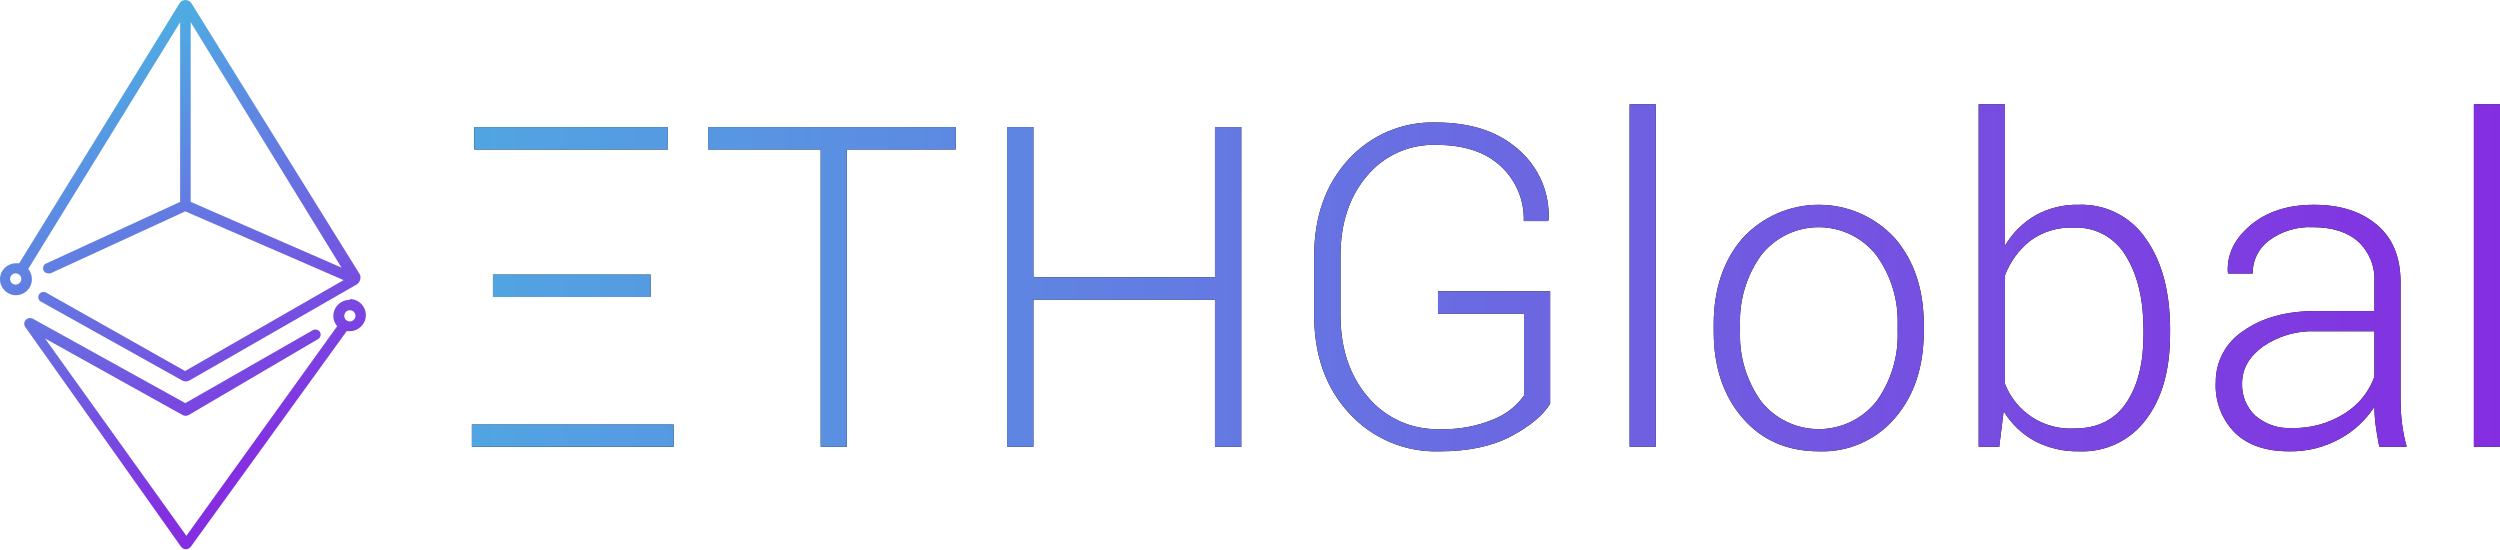
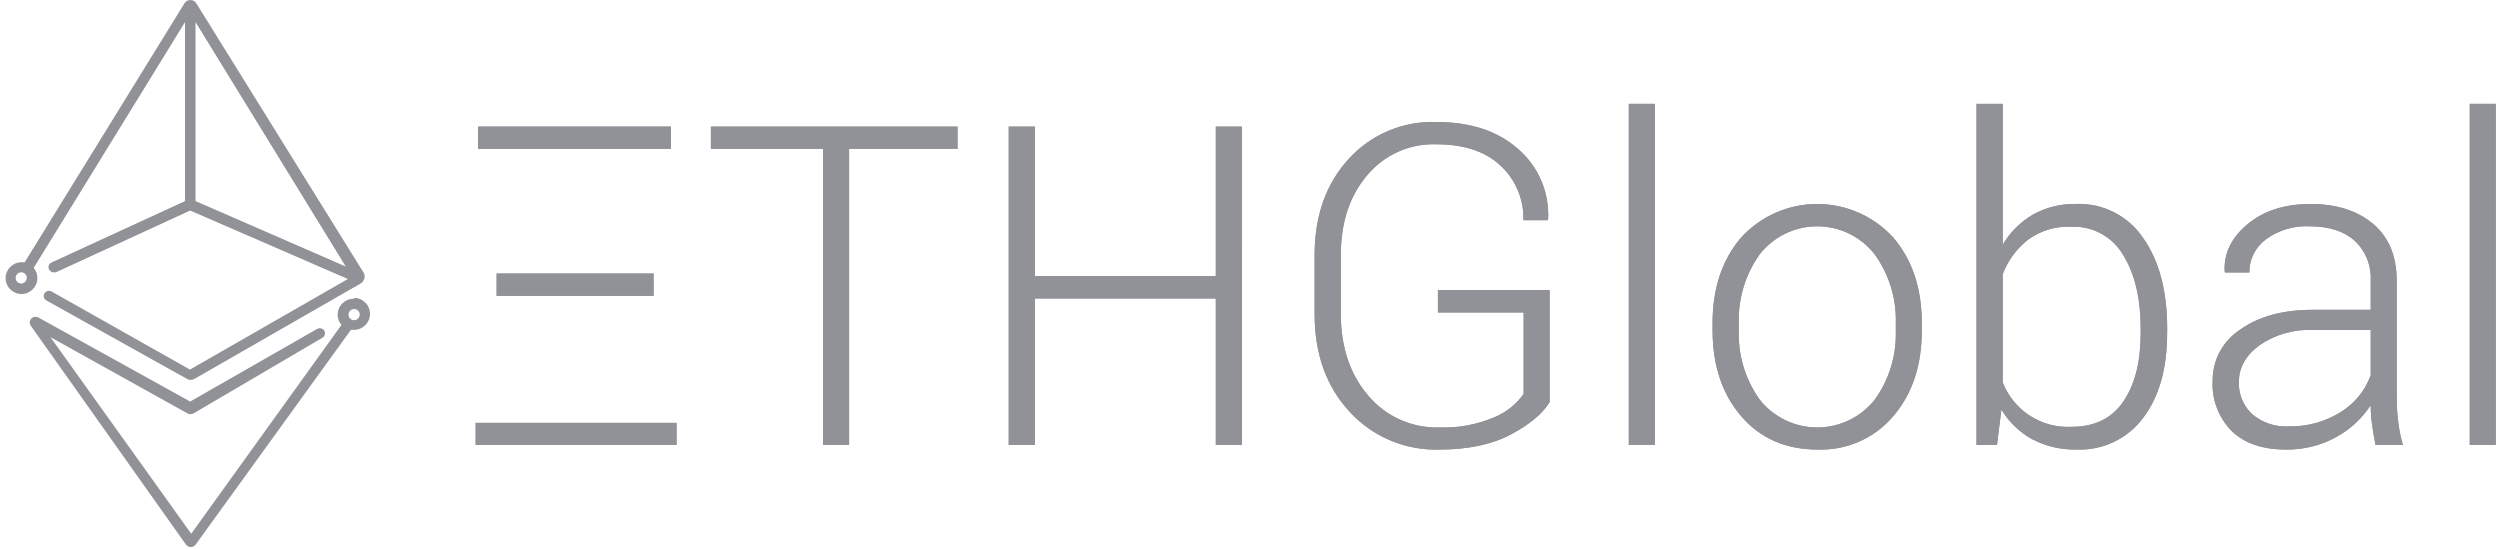
- <svg xmlns="http://www.w3.org/2000/svg" xmlns:xlink="http://www.w3.org/1999/xlink" viewBox="0 0 444.869 97.73">
-   <defs>
-     <style>.cls-1{fill:url(#linear-gradient);}.cls-2{fill:url(#linear-gradient-10);}.cls-3{fill:url(#linear-gradient-11);}</style>
-     <linearGradient id="linear-gradient" x1="83.97" y1="49.432" x2="444.869" y2="49.432" gradientUnits="userSpaceOnUse">
-       <stop offset="0" stop-color="#51a5e2" />
-       <stop offset="1" stop-color="#842ee1" />
-     </linearGradient>
-     <linearGradient id="linear-gradient-10" x1="11.708" y1="332.134" x2="50.662" y2="267.53" gradientTransform="matrix(1, 0, 0, -1, 0, 348.105)" gradientUnits="userSpaceOnUse">
-       <stop offset="0" stop-color="#4faae2" />
-       <stop offset="1" stop-color="#842de1" />
-     </linearGradient>
-     <linearGradient id="linear-gradient-11" x1="10.375" y1="331.909" x2="49.367" y2="267.266" xlink:href="#linear-gradient-10" />
-   </defs>
-   <g id="Layer_2" data-name="Layer 2">
-     <g id="Layer_2-2" data-name="Layer 2">
-       <path d="M83.97,75.545h35.9V79.49H83.97Zm.43-52.93h34.453V26.6H84.4Zm3.32,26.25h28.047V52.85H87.72Z" />
-       <path d="M170.064,26.6H150.689V79.49h-4.648V26.6H126V22.615h44.062Z" />
-       <path d="M220.884,79.49H216.2V53.318H183.892V79.49h-4.687V22.615h4.687V49.334H216.2V22.615h4.687Z" />
-       <path d="M275.845,71.834q-1.875,3.087-6.933,5.781t-12.754,2.7A20.882,20.882,0,0,1,240.1,73.553q-6.25-6.757-6.25-17.5V45.623q0-10.547,6.055-17.188a20.227,20.227,0,0,1,15.664-6.64q9.258,0,14.707,4.883A15.486,15.486,0,0,1,275.572,39.1l-.117.234h-4.3a12.789,12.789,0,0,0-4.063-9.727q-4.063-3.826-11.523-3.828a15.373,15.373,0,0,0-12.344,5.547q-4.687,5.547-4.687,14.219V56.053q0,8.906,4.882,14.609a15.964,15.964,0,0,0,12.735,5.7,22.855,22.855,0,0,0,9.765-1.8,12.079,12.079,0,0,0,5.274-4.179V55.818H255.884V51.834h19.961Z" />
-       <path d="M294.634,79.49h-4.648V18.553h4.648Z" />
-       <path d="M304.947,57.732q0-9.334,5.117-15.312a18.4,18.4,0,0,1,27.149,0q5.117,5.976,5.117,15.312v1.289q0,9.375-5.1,15.332A16.925,16.925,0,0,1,323.7,80.31q-8.517,0-13.633-5.957t-5.117-15.332Zm4.687,1.289a20.132,20.132,0,0,0,3.711,12.344,13.115,13.115,0,0,0,20.606,0,20.065,20.065,0,0,0,3.73-12.344V57.732a19.964,19.964,0,0,0-3.75-12.265,13.032,13.032,0,0,0-20.586,0,20.11,20.11,0,0,0-3.711,12.265Z" />
-       <path d="M386.158,59.529q0,9.492-4.3,15.137a14.053,14.053,0,0,1-11.836,5.644,16.356,16.356,0,0,1-7.988-1.855,14.635,14.635,0,0,1-5.489-5.293l-.781,6.328H352.1V18.553h4.688V43.709a15.117,15.117,0,0,1,5.39-5.371,15.285,15.285,0,0,1,7.774-1.9,13.789,13.789,0,0,1,11.914,6.075q4.3,6.073,4.3,16.191Zm-4.727-.82q0-8.087-3.125-13.145a10.2,10.2,0,0,0-9.258-5.058,12.176,12.176,0,0,0-7.812,2.363,14.423,14.423,0,0,0-4.453,6.113V68.318a12.485,12.485,0,0,0,12.344,7.93q6.132,0,9.218-4.531t3.086-12.188Z" />
-       <path d="M423.384,79.49q-.431-2.226-.644-3.828a24.514,24.514,0,0,1-.215-3.281,17.143,17.143,0,0,1-6.133,5.683,18,18,0,0,1-9.062,2.246q-6.211,0-9.629-3.3a11.88,11.88,0,0,1-3.418-8.965,10.776,10.776,0,0,1,4.961-9.18q4.959-3.516,12.89-3.515h10.391V50.115a9.068,9.068,0,0,0-2.871-7.109q-2.871-2.579-8.106-2.578a12.094,12.094,0,0,0-7.753,2.343,7.236,7.236,0,0,0-2.95,5.9h-4.336l-.078-.235q-.234-4.764,4.082-8.378t11.27-3.614q6.952,0,11.172,3.555t4.218,10.2V70.975a36.1,36.1,0,0,0,.254,4.335,27.337,27.337,0,0,0,.84,4.18Zm-15.546-3.32a16.773,16.773,0,0,0,9.335-2.559,12.779,12.779,0,0,0,5.352-6.582V58.943H412.1a15.537,15.537,0,0,0-9.414,2.715q-3.711,2.716-3.711,6.543a7.5,7.5,0,0,0,2.364,5.781A9.2,9.2,0,0,0,407.838,76.17Z" />
-       <path d="M444.869,79.49H440.22V18.553h4.649Z" />
-       <path class="cls-1" d="M83.97,75.545h35.9V79.49H83.97Zm.43-52.93h34.453V26.6H84.4Zm3.32,26.25h28.047V52.85H87.72Z" />
-       <path class="cls-1" d="M170.064,26.6H150.689V79.49h-4.648V26.6H126V22.615h44.062Z" />
-       <path class="cls-1" d="M220.884,79.49H216.2V53.318H183.892V79.49h-4.687V22.615h4.687V49.334H216.2V22.615h4.687Z" />
-       <path class="cls-1" d="M275.845,71.834q-1.875,3.087-6.933,5.781t-12.754,2.7A20.882,20.882,0,0,1,240.1,73.553q-6.25-6.757-6.25-17.5V45.623q0-10.547,6.055-17.188a20.227,20.227,0,0,1,15.664-6.64q9.258,0,14.707,4.883A15.486,15.486,0,0,1,275.572,39.1l-.117.234h-4.3a12.789,12.789,0,0,0-4.063-9.727q-4.063-3.826-11.523-3.828a15.373,15.373,0,0,0-12.344,5.547q-4.687,5.547-4.687,14.219V56.053q0,8.906,4.882,14.609a15.964,15.964,0,0,0,12.735,5.7,22.855,22.855,0,0,0,9.765-1.8,12.079,12.079,0,0,0,5.274-4.179V55.818H255.884V51.834h19.961Z" />
-       <path class="cls-1" d="M294.634,79.49h-4.648V18.553h4.648Z" />
-       <path class="cls-1" d="M304.947,57.732q0-9.334,5.117-15.312a18.4,18.4,0,0,1,27.149,0q5.117,5.976,5.117,15.312v1.289q0,9.375-5.1,15.332A16.925,16.925,0,0,1,323.7,80.31q-8.517,0-13.633-5.957t-5.117-15.332Zm4.687,1.289a20.132,20.132,0,0,0,3.711,12.344,13.115,13.115,0,0,0,20.606,0,20.065,20.065,0,0,0,3.73-12.344V57.732a19.964,19.964,0,0,0-3.75-12.265,13.032,13.032,0,0,0-20.586,0,20.11,20.11,0,0,0-3.711,12.265Z" />
-       <path class="cls-1" d="M386.158,59.529q0,9.492-4.3,15.137a14.053,14.053,0,0,1-11.836,5.644,16.356,16.356,0,0,1-7.988-1.855,14.635,14.635,0,0,1-5.489-5.293l-.781,6.328H352.1V18.553h4.688V43.709a15.117,15.117,0,0,1,5.39-5.371,15.285,15.285,0,0,1,7.774-1.9,13.789,13.789,0,0,1,11.914,6.075q4.3,6.073,4.3,16.191Zm-4.727-.82q0-8.087-3.125-13.145a10.2,10.2,0,0,0-9.258-5.058,12.176,12.176,0,0,0-7.812,2.363,14.423,14.423,0,0,0-4.453,6.113V68.318a12.485,12.485,0,0,0,12.344,7.93q6.132,0,9.218-4.531t3.086-12.188Z" />
-       <path class="cls-1" d="M423.384,79.49q-.431-2.226-.644-3.828a24.514,24.514,0,0,1-.215-3.281,17.143,17.143,0,0,1-6.133,5.683,18,18,0,0,1-9.062,2.246q-6.211,0-9.629-3.3a11.88,11.88,0,0,1-3.418-8.965,10.776,10.776,0,0,1,4.961-9.18q4.959-3.516,12.89-3.515h10.391V50.115a9.068,9.068,0,0,0-2.871-7.109q-2.871-2.579-8.106-2.578a12.094,12.094,0,0,0-7.753,2.343,7.236,7.236,0,0,0-2.95,5.9h-4.336l-.078-.235q-.234-4.764,4.082-8.378t11.27-3.614q6.952,0,11.172,3.555t4.218,10.2V70.975a36.1,36.1,0,0,0,.254,4.335,27.337,27.337,0,0,0,.84,4.18Zm-15.546-3.32a16.773,16.773,0,0,0,9.335-2.559,12.779,12.779,0,0,0,5.352-6.582V58.943H412.1a15.537,15.537,0,0,0-9.414,2.715q-3.711,2.716-3.711,6.543a7.5,7.5,0,0,0,2.364,5.781A9.2,9.2,0,0,0,407.838,76.17Z" />
-       <path class="cls-1" d="M444.869,79.49H440.22V18.553h4.649Z" />
-       <path class="cls-2" d="M5.674,49.651a2.8,2.8,0,0,0-.651-1.8l27.03-43.9V35.925L8.205,46.891a.919.919,0,0,0-.465,1.215l0,.012a.957.957,0,0,0,.843.536h.384l24-11.042,28.18,12.231L32.935,66.023,8.205,52.067a.957.957,0,0,0-1.265.345.92.92,0,0,0,.332,1.258l.013.007L32.436,67.71a1.305,1.305,0,0,0,1.265,0l29.791-17.1a1.516,1.516,0,0,0,.575-1.726L34.085.613A1.266,1.266,0,0,0,33.011,0h0a1.266,1.266,0,0,0-1.073.613L3.412,46.852H2.761A2.838,2.838,0,1,0,5.674,49.69Zm28.258-45.7L60.77,47.619,33.932,35.925ZM2.761,50.648a1,1,0,1,1,1.035-1A1.035,1.035,0,0,1,2.761,50.648Z" />
-       <path class="cls-3" d="M62.227,53.37a2.876,2.876,0,0,0-2.914,2.837h0A2.8,2.8,0,0,0,60,58.048l-26.838,37.3L8.013,60.233,32.475,73.844a1.108,1.108,0,0,0,1.111,0l23.005-13.5a.92.92,0,0,0,.352-1.253l-.007-.012a.96.96,0,0,0-1.3-.307L32.973,71.735,5.9,56.744a1.111,1.111,0,0,0-1.341.192,1.033,1.033,0,0,0,0,1.342L32.206,97.27a1.111,1.111,0,0,0,.882.46h0a1.111,1.111,0,0,0,.882-.46L61.69,58.93H62.3a2.857,2.857,0,0,0,0-5.713Zm0,3.834a1,1,0,1,1,1.035-1A1.034,1.034,0,0,1,62.227,57.2Z" />
+ <svg xmlns="http://www.w3.org/2000/svg" width="278px" height="61px" viewBox="0 0 278 61" version="1.1">
+   <defs />
+   <g id="ETHindia" stroke="none" stroke-width="1" fill="none" fill-rule="evenodd" transform="translate(-748, -3397)">
+     <g id="ethglobal" transform="translate(748, 3397)" fill="#909297" fill-rule="nonzero">
+       <path d="M52.889,47.023 L75.235,47.023 L75.235,49.478 L52.889,49.478 L52.889,47.023 Z M53.157,14.077 L74.602,14.077 L74.602,16.557 L53.157,16.557 L53.157,14.077 Z M55.224,30.416 L72.681,30.416 L72.681,32.896 L55.224,32.896 L55.224,30.416 Z" id="Shape" />
+       <polygon id="Shape" points="106.479 16.557 94.419 16.557 94.419 49.478 91.526 49.478 91.526 16.557 79.051 16.557 79.051 14.077 106.477 14.077" />
+       <polygon id="Shape" points="138.111 49.478 135.196 49.478 135.196 33.188 115.086 33.188 115.086 49.478 112.168 49.478 112.168 14.077 115.086 14.077 115.086 30.708 135.196 30.708 135.196 14.077 138.113 14.077" />
+       <path d="M172.322,44.713 C171.544,45.994 170.105,47.193 168.006,48.311 C165.908,49.429 163.261,49.989 160.068,49.992 C156.282,50.112 152.632,48.575 150.072,45.783 C147.479,42.979 146.182,39.348 146.182,34.89 L146.182,28.398 C146.182,24.021 147.438,20.455 149.951,17.699 C152.435,14.955 156.002,13.444 159.701,13.566 C163.543,13.566 166.594,14.579 168.855,16.606 C171.079,18.543 172.294,21.392 172.152,24.338 L172.079,24.483 L169.403,24.483 C169.469,22.195 168.548,19.99 166.874,18.429 C165.188,16.841 162.797,16.047 159.701,16.046 C156.744,15.947 153.907,17.222 152.018,19.499 C150.073,21.801 149.1,24.751 149.1,28.349 L149.1,34.89 C149.1,38.586 150.113,41.617 152.139,43.983 C154.097,46.319 157.019,47.627 160.066,47.531 C162.15,47.608 164.225,47.225 166.144,46.411 C167.463,45.872 168.601,44.97 169.427,43.81 L169.427,34.744 L159.897,34.744 L159.897,32.264 L172.322,32.264 L172.322,44.713 Z" id="Shape" />
+       <polygon id="Shape" points="184.017 49.478 181.124 49.478 181.124 11.548 184.017 11.548" />
+       <path d="M190.436,35.935 C190.436,32.062 191.498,28.885 193.621,26.404 C195.791,24.033 198.857,22.683 202.071,22.683 C205.285,22.683 208.351,24.033 210.52,26.404 C212.644,28.884 213.705,32.061 213.705,35.935 L213.705,36.738 C213.705,40.628 212.647,43.809 210.531,46.281 C208.44,48.742 205.336,50.109 202.109,49.989 C198.575,49.989 195.746,48.753 193.623,46.281 C191.5,43.809 190.439,40.628 190.438,36.738 L190.436,35.935 Z M193.354,36.738 C193.261,39.483 194.072,42.182 195.664,44.421 C197.212,46.386 199.575,47.533 202.077,47.533 C204.578,47.533 206.942,46.386 208.49,44.421 C210.088,42.185 210.904,39.484 210.812,36.738 L210.812,35.935 C210.894,33.203 210.074,30.52 208.477,28.301 C206.941,26.322 204.576,25.164 202.071,25.164 C199.565,25.164 197.2,26.322 195.664,28.301 C194.082,30.526 193.271,33.207 193.354,35.935 L193.354,36.738 Z" id="Shape" />
+       <path d="M240.986,37.054 C240.986,40.993 240.094,44.133 238.31,46.476 C236.584,48.791 233.827,50.106 230.942,49.989 C229.214,50.032 227.503,49.635 225.97,48.834 C224.56,48.057 223.381,46.92 222.554,45.54 L222.067,49.478 L219.787,49.478 L219.787,11.548 L222.705,11.548 L222.705,27.207 C223.52,25.824 224.675,24.674 226.06,23.863 C227.539,23.046 229.209,22.638 230.899,22.681 C233.857,22.578 236.66,24.007 238.315,26.462 C240.099,28.982 240.991,32.342 240.991,36.54 L240.986,37.054 Z M238.044,36.543 C238.044,33.188 237.395,30.46 236.099,28.361 C234.912,26.323 232.693,25.11 230.336,25.213 C228.594,25.129 226.877,25.649 225.473,26.684 C224.227,27.683 223.271,28.996 222.702,30.489 L222.702,42.524 C223.924,45.66 227.025,47.652 230.385,47.46 C232.93,47.46 234.842,46.52 236.123,44.64 C237.403,42.76 238.044,40.231 238.044,37.054 L238.044,36.543 Z" id="Shape" />
+       <path d="M264.157,49.478 C263.979,48.555 263.845,47.761 263.757,47.096 C263.666,46.419 263.622,45.736 263.623,45.053 C262.662,46.53 261.35,47.745 259.805,48.591 C258.081,49.545 256.135,50.027 254.165,49.989 C251.587,49.989 249.589,49.304 248.171,47.935 C246.709,46.457 245.937,44.431 246.043,42.355 C246.021,40.045 247.187,37.887 249.131,36.64 C251.189,35.181 253.864,34.452 257.155,34.453 L263.623,34.453 L263.623,31.194 C263.711,29.527 263.056,27.907 261.836,26.769 C260.644,25.699 258.962,25.164 256.79,25.164 C255.062,25.081 253.357,25.596 251.964,26.623 C250.797,27.481 250.114,28.847 250.128,30.295 L247.429,30.295 L247.381,30.149 C247.283,28.172 248.13,26.434 249.921,24.934 C251.712,23.434 254.051,22.685 256.936,22.685 C259.821,22.685 262.139,23.422 263.89,24.897 C265.642,26.373 266.517,28.489 266.516,31.246 L266.516,44.178 C266.514,45.08 266.567,45.981 266.674,46.877 C266.78,47.756 266.955,48.626 267.197,49.478 L264.157,49.478 Z M254.481,47.412 C256.532,47.464 258.553,46.91 260.291,45.819 C261.836,44.873 263.011,43.427 263.623,41.722 L263.623,36.689 L257.134,36.689 C255.049,36.606 252.994,37.198 251.274,38.379 C249.734,39.506 248.964,40.864 248.964,42.452 C248.908,43.808 249.445,45.122 250.435,46.05 C251.558,47.008 253.007,47.496 254.481,47.412 Z" id="Shape" />
+       <polygon id="Shape" points="277.531 49.478 274.637 49.478 274.637 11.548 277.531 11.548" />
+       <path d="M52.889,47.023 L75.235,47.023 L75.235,49.478 L52.889,49.478 L52.889,47.023 Z M53.157,14.077 L74.602,14.077 L74.602,16.557 L53.157,16.557 L53.157,14.077 Z M55.224,30.416 L72.681,30.416 L72.681,32.896 L55.224,32.896 L55.224,30.416 Z" id="Shape" />
+       <polygon id="Shape" points="106.479 16.557 94.419 16.557 94.419 49.478 91.526 49.478 91.526 16.557 79.051 16.557 79.051 14.077 106.477 14.077" />
+       <polygon id="Shape" points="138.111 49.478 135.196 49.478 135.196 33.188 115.086 33.188 115.086 49.478 112.168 49.478 112.168 14.077 115.086 14.077 115.086 30.708 135.196 30.708 135.196 14.077 138.113 14.077" />
+       <path d="M172.322,44.713 C171.544,45.994 170.105,47.193 168.006,48.311 C165.908,49.429 163.261,49.989 160.068,49.992 C156.282,50.112 152.632,48.575 150.072,45.783 C147.479,42.979 146.182,39.348 146.182,34.89 L146.182,28.398 C146.182,24.021 147.438,20.455 149.951,17.699 C152.435,14.955 156.002,13.444 159.701,13.566 C163.543,13.566 166.594,14.579 168.855,16.606 C171.079,18.543 172.294,21.392 172.152,24.338 L172.079,24.483 L169.403,24.483 C169.469,22.195 168.548,19.99 166.874,18.429 C165.188,16.841 162.797,16.047 159.701,16.046 C156.744,15.947 153.907,17.222 152.018,19.499 C150.073,21.801 149.1,24.751 149.1,28.349 L149.1,34.89 C149.1,38.586 150.113,41.617 152.139,43.983 C154.097,46.319 157.019,47.627 160.066,47.531 C162.15,47.608 164.225,47.225 166.144,46.411 C167.463,45.872 168.601,44.97 169.427,43.81 L169.427,34.744 L159.897,34.744 L159.897,32.264 L172.322,32.264 L172.322,44.713 Z" id="Shape" />
+       <polygon id="Shape" points="184.017 49.478 181.124 49.478 181.124 11.548 184.017 11.548" />
+       <path d="M190.436,35.935 C190.436,32.062 191.498,28.885 193.621,26.404 C195.791,24.033 198.857,22.683 202.071,22.683 C205.285,22.683 208.351,24.033 210.52,26.404 C212.644,28.884 213.705,32.061 213.705,35.935 L213.705,36.738 C213.705,40.628 212.647,43.809 210.531,46.281 C208.44,48.742 205.336,50.109 202.109,49.989 C198.575,49.989 195.746,48.753 193.623,46.281 C191.5,43.809 190.439,40.628 190.438,36.738 L190.436,35.935 Z M193.354,36.738 C193.261,39.483 194.072,42.182 195.664,44.421 C197.212,46.386 199.575,47.533 202.077,47.533 C204.578,47.533 206.942,46.386 208.49,44.421 C210.088,42.185 210.904,39.484 210.812,36.738 L210.812,35.935 C210.894,33.203 210.074,30.52 208.477,28.301 C206.941,26.322 204.576,25.164 202.071,25.164 C199.565,25.164 197.2,26.322 195.664,28.301 C194.082,30.526 193.271,33.207 193.354,35.935 L193.354,36.738 Z" id="Shape" />
+       <path d="M240.986,37.054 C240.986,40.993 240.094,44.133 238.31,46.476 C236.584,48.791 233.827,50.106 230.942,49.989 C229.214,50.032 227.503,49.635 225.97,48.834 C224.56,48.057 223.381,46.92 222.554,45.54 L222.067,49.478 L219.787,49.478 L219.787,11.548 L222.705,11.548 L222.705,27.207 C223.52,25.824 224.675,24.674 226.06,23.863 C227.539,23.046 229.209,22.638 230.899,22.681 C233.857,22.578 236.66,24.007 238.315,26.462 C240.099,28.982 240.991,32.342 240.991,36.54 L240.986,37.054 Z M238.044,36.543 C238.044,33.188 237.395,30.46 236.099,28.361 C234.912,26.323 232.693,25.11 230.336,25.213 C228.594,25.129 226.877,25.649 225.473,26.684 C224.227,27.683 223.271,28.996 222.702,30.489 L222.702,42.524 C223.924,45.66 227.025,47.652 230.385,47.46 C232.93,47.46 234.842,46.52 236.123,44.64 C237.403,42.76 238.044,40.231 238.044,37.054 L238.044,36.543 Z" id="Shape" />
+       <path d="M264.157,49.478 C263.979,48.555 263.845,47.761 263.757,47.096 C263.666,46.419 263.622,45.736 263.623,45.053 C262.662,46.53 261.35,47.745 259.805,48.591 C258.081,49.545 256.135,50.027 254.165,49.989 C251.587,49.989 249.589,49.304 248.171,47.935 C246.709,46.457 245.937,44.431 246.043,42.355 C246.021,40.045 247.187,37.887 249.131,36.64 C251.189,35.181 253.864,34.452 257.155,34.453 L263.623,34.453 L263.623,31.194 C263.711,29.527 263.056,27.907 261.836,26.769 C260.644,25.699 258.962,25.164 256.79,25.164 C255.062,25.081 253.357,25.596 251.964,26.623 C250.797,27.481 250.114,28.847 250.128,30.295 L247.429,30.295 L247.381,30.149 C247.283,28.172 248.13,26.434 249.921,24.934 C251.712,23.434 254.051,22.685 256.936,22.685 C259.821,22.685 262.139,23.422 263.89,24.897 C265.642,26.373 266.517,28.489 266.516,31.246 L266.516,44.178 C266.514,45.08 266.567,45.981 266.674,46.877 C266.78,47.756 266.955,48.626 267.197,49.478 L264.157,49.478 Z M254.481,47.412 C256.532,47.464 258.553,46.91 260.291,45.819 C261.836,44.873 263.011,43.427 263.623,41.722 L263.623,36.689 L257.134,36.689 C255.049,36.606 252.994,37.198 251.274,38.379 C249.734,39.506 248.964,40.864 248.964,42.452 C248.908,43.808 249.445,45.122 250.435,46.05 C251.558,47.008 253.007,47.496 254.481,47.412 Z" id="Shape" />
+       <polygon id="Shape" points="277.531 49.478 274.637 49.478 274.637 11.548 277.531 11.548" />
+       <path d="M4.154,30.905 C4.155,30.496 4.012,30.099 3.749,29.785 L20.574,2.459 L20.574,22.361 L5.73,29.187 C5.591,29.249 5.482,29.363 5.428,29.505 C5.374,29.647 5.378,29.805 5.44,29.944 L5.44,29.951 C5.539,30.152 5.741,30.281 5.965,30.285 L6.204,30.285 L21.143,23.412 L38.683,31.025 L21.123,41.096 L5.73,32.409 C5.452,32.261 5.107,32.355 4.942,32.624 C4.783,32.897 4.876,33.248 5.149,33.407 L5.157,33.411 L20.812,42.146 C21.057,42.282 21.355,42.282 21.6,42.146 L40.143,31.502 C40.488,31.263 40.634,30.826 40.501,30.428 L21.839,0.382 C21.697,0.147 21.444,0.002 21.17,0 C20.896,0.003 20.643,0.147 20.502,0.382 L2.746,29.163 L2.341,29.163 C1.372,29.189 0.605,29.99 0.621,30.96 C0.638,31.929 1.433,32.704 2.403,32.695 C3.372,32.687 4.154,31.899 4.154,30.929 L4.154,30.905 Z M21.743,2.459 L38.449,29.64 L21.743,22.361 L21.743,2.459 Z M2.341,31.526 C2,31.514 1.733,31.23 1.741,30.889 C1.748,30.549 2.029,30.277 2.37,30.281 C2.711,30.285 2.985,30.562 2.985,30.903 C2.974,31.251 2.688,31.526 2.341,31.526 Z" id="Shape" />
+       <path d="M39.356,33.22 C38.367,33.207 37.555,33.998 37.542,34.986 C37.541,35.407 37.693,35.814 37.969,36.132 L21.264,59.349 L5.61,37.492 L20.836,45.964 C21.05,46.088 21.314,46.088 21.528,45.964 L35.847,37.561 C35.98,37.487 36.078,37.363 36.119,37.216 C36.16,37.07 36.141,36.914 36.067,36.781 L36.062,36.774 C35.888,36.502 35.53,36.417 35.253,36.583 L21.146,44.651 L4.295,35.32 C4.022,35.166 3.679,35.215 3.46,35.44 C3.255,35.68 3.255,36.035 3.46,36.275 L20.669,60.546 C20.797,60.722 21,60.828 21.218,60.832 C21.436,60.828 21.639,60.722 21.767,60.546 L39.021,36.681 L39.401,36.681 C40.37,36.663 41.146,35.872 41.146,34.903 C41.146,33.934 40.37,33.143 39.401,33.125 L39.356,33.22 Z M39.356,35.607 C39.015,35.595 38.747,35.311 38.755,34.97 C38.763,34.629 39.044,34.358 39.384,34.362 C39.725,34.366 40,34.643 40,34.984 C39.987,35.331 39.702,35.605 39.356,35.604 L39.356,35.607 Z" id="Shape" />
    </g>
  </g>
</svg>
